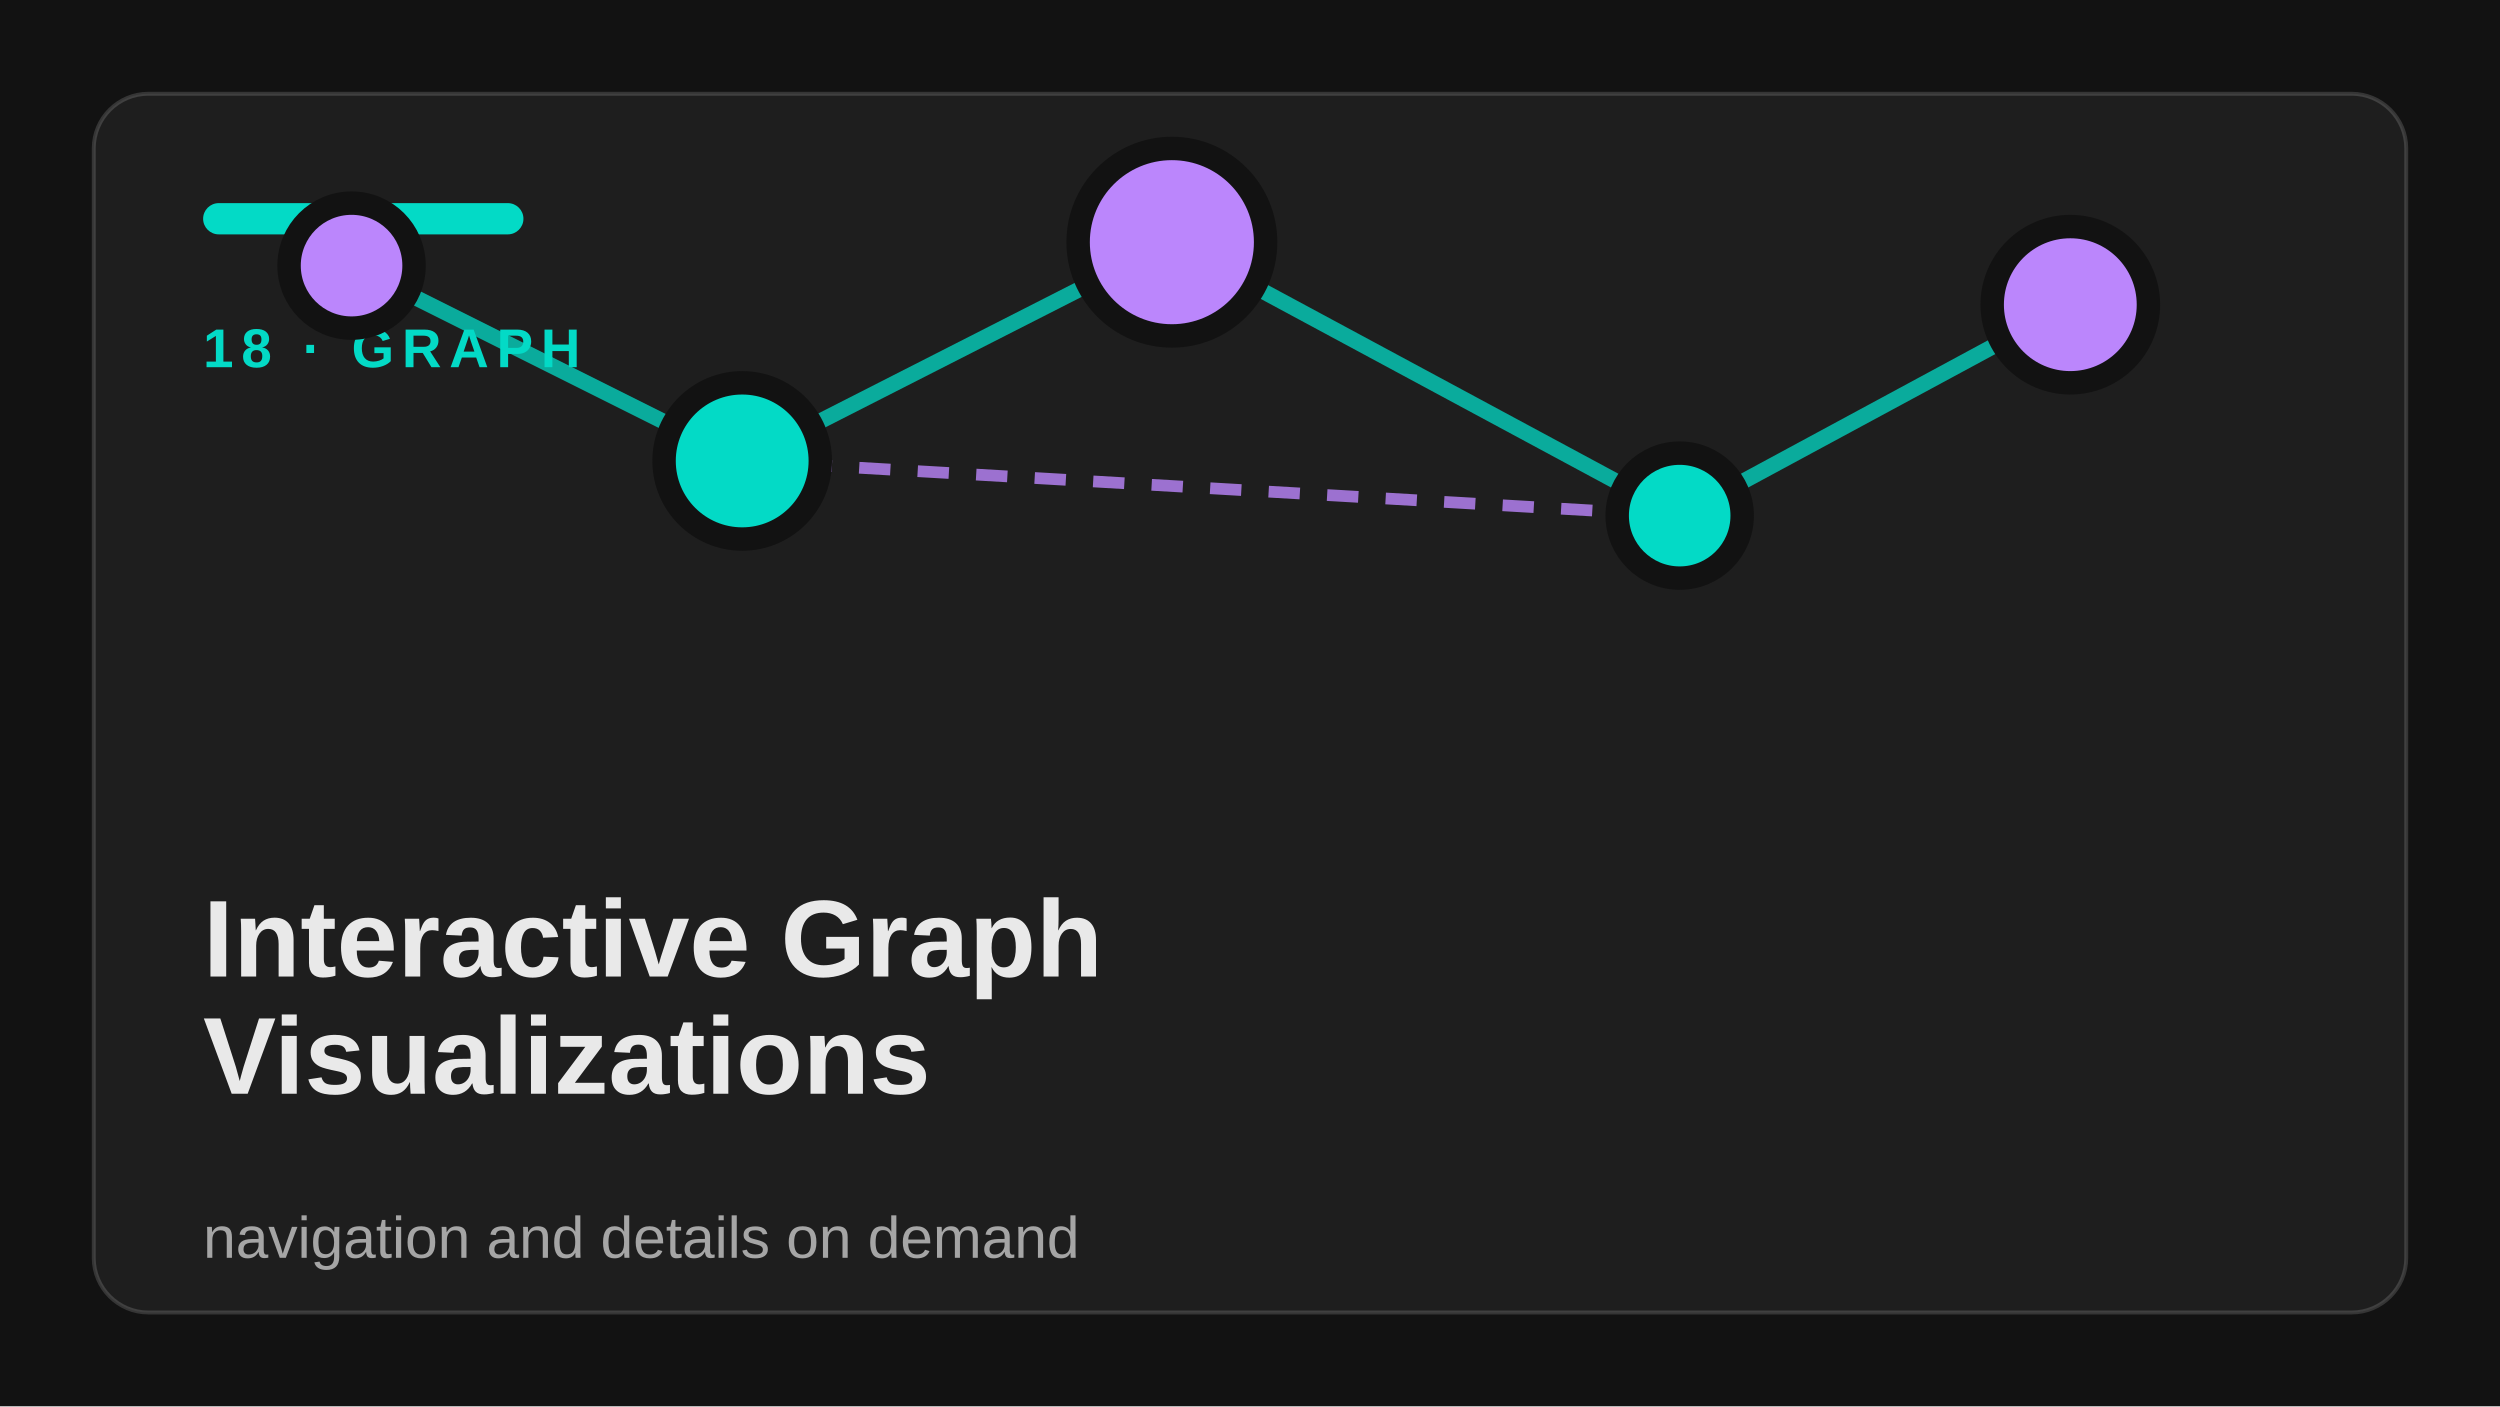
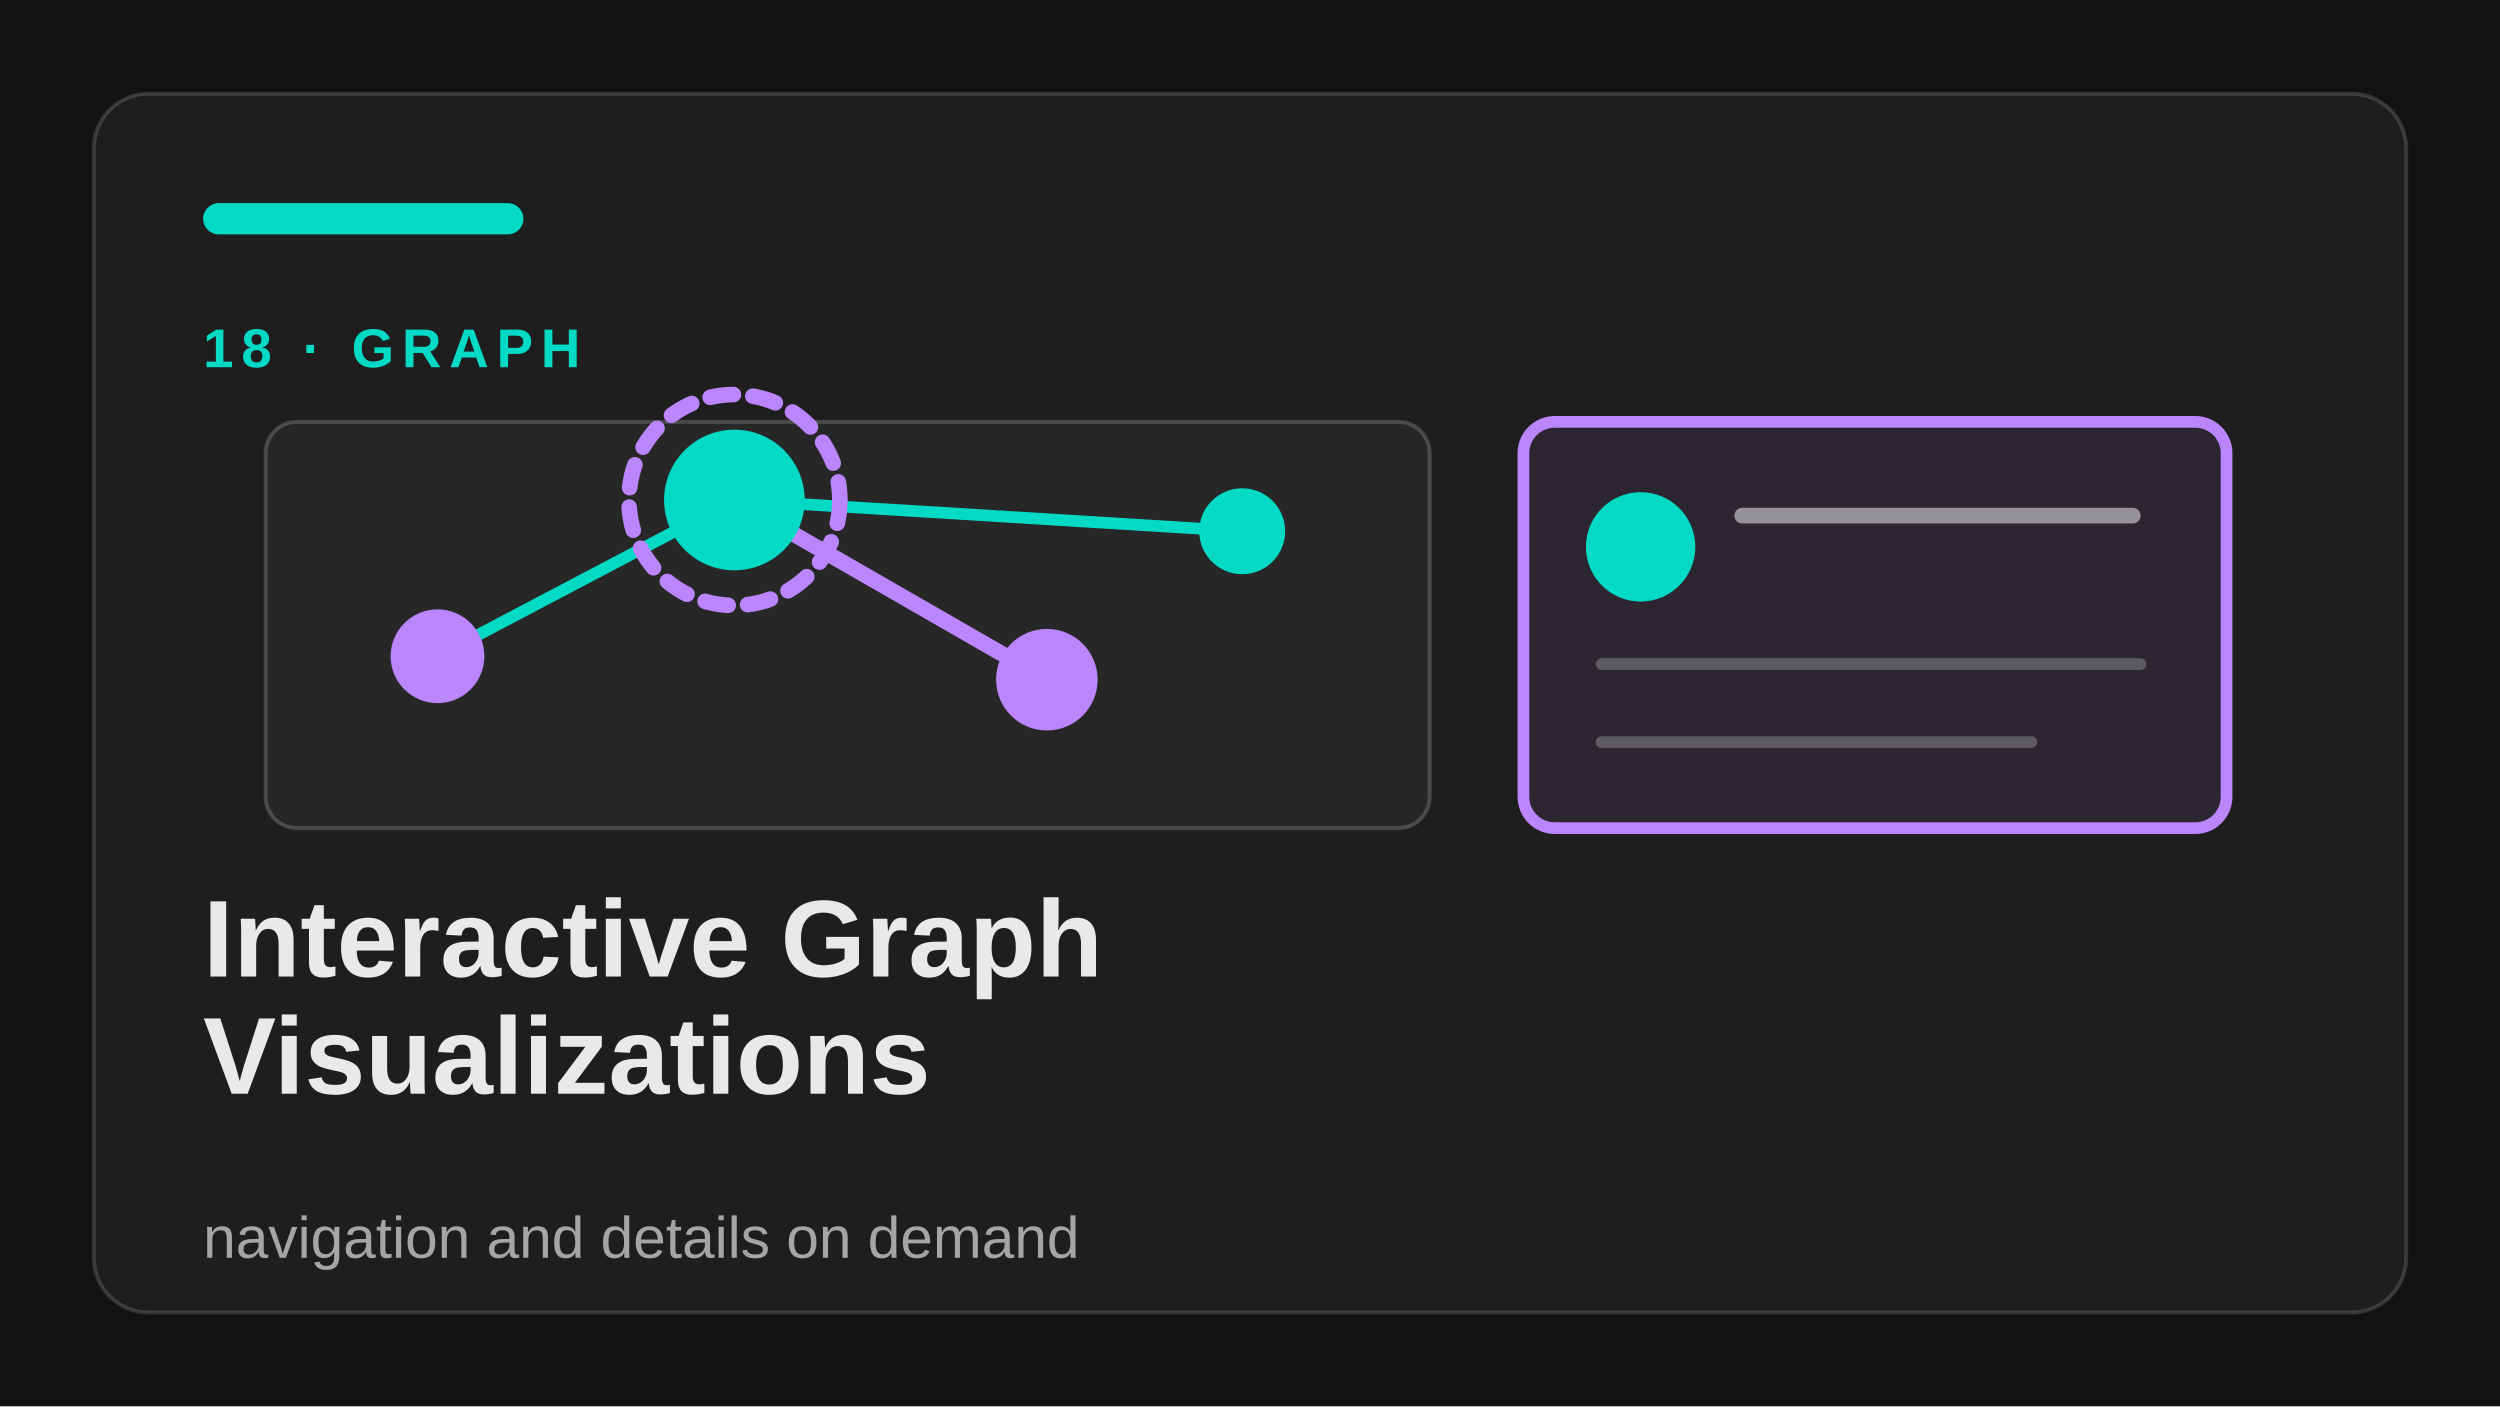
<svg xmlns="http://www.w3.org/2000/svg" width="640" height="360" viewBox="0 0 640 360" role="img" aria-labelledby="title desc">
  <rect width="640" height="360" fill="#121212" />
  <rect x="24" y="24" width="592" height="312" rx="14" fill="#1E1E1E" stroke="#FFFFFF" stroke-opacity=".15" />
  <rect x="52" y="52" width="82" height="8" rx="4" fill="#03DAC6" />
  <text x="52" y="94" fill="#03DAC6" font-family="Arial, Helvetica, sans-serif" font-size="14" font-weight="700" letter-spacing="2">18 · GRAPH</text>
-   <g transform="translate(0 0)">
-     <line x1="90" y1="68" x2="190" y2="118" stroke="#03DAC6" stroke-width="4" opacity=".75" />
-     <line x1="190" y1="118" x2="300" y2="62" stroke="#03DAC6" stroke-width="4" opacity=".75" />
-     <line x1="300" y1="62" x2="430" y2="132" stroke="#03DAC6" stroke-width="4" opacity=".75" />
-     <line x1="430" y1="132" x2="530" y2="78" stroke="#03DAC6" stroke-width="4" opacity=".75" />
-     <line x1="190" y1="118" x2="430" y2="132" stroke="#BB86FC" stroke-width="3" stroke-dasharray="8 7" opacity=".8" />
-     <circle cx="90" cy="68" r="16" fill="#BB86FC" stroke="#121212" stroke-width="6" />
-     <circle cx="190" cy="118" r="20" fill="#03DAC6" stroke="#121212" stroke-width="6" />
-     <circle cx="300" cy="62" r="24" fill="#BB86FC" stroke="#121212" stroke-width="6" />
-     <circle cx="430" cy="132" r="16" fill="#03DAC6" stroke="#121212" stroke-width="6" />
-     <circle cx="530" cy="78" r="20" fill="#BB86FC" stroke="#121212" stroke-width="6" />
+   <g>
+     <g stroke-linecap="round" stroke-linejoin="round">
+       <rect x="68" y="108" width="298" height="104" rx="8" fill="#FFFFFF" fill-opacity=".04" stroke="#FFFFFF" stroke-opacity=".18" />
+       <line x1="112" y1="168" x2="188" y2="128" stroke="#03DAC6" stroke-width="3" />
+       <line x1="188" y1="128" x2="268" y2="174" stroke="#BB86FC" stroke-width="4" />
+       <line x1="188" y1="128" x2="318" y2="136" stroke="#03DAC6" stroke-width="3" />
+       <circle cx="112" cy="168" r="12" fill="#BB86FC" />
+       <circle cx="188" cy="128" r="18" fill="#03DAC6" />
+       <circle cx="268" cy="174" r="13" fill="#BB86FC" />
+       <circle cx="318" cy="136" r="11" fill="#03DAC6" />
+       <circle cx="188" cy="128" r="27" fill="none" stroke="#BB86FC" stroke-width="4" stroke-dasharray="6 5" />
+       <rect x="390" y="108" width="180" height="104" rx="8" fill="#BB86FC" fill-opacity=".08" stroke="#BB86FC" stroke-width="3" />
+       <circle cx="420" cy="140" r="14" fill="#03DAC6" />
+       <line x1="446" y1="132" x2="546" y2="132" stroke="#FFFFFF" stroke-opacity=".5" stroke-width="4" />
+       <line x1="410" y1="170" x2="548" y2="170" stroke="#FFFFFF" stroke-opacity=".24" stroke-width="3" />
+       <line x1="410" y1="190" x2="520" y2="190" stroke="#FFFFFF" stroke-opacity=".24" stroke-width="3" />
+     </g>
  </g>
  <text x="52" y="250" fill="#FFFFFF" fill-opacity=".90" font-family="Arial, Helvetica, sans-serif" font-size="28" font-weight="600">Interactive Graph</text>
  <text x="52" y="280" fill="#FFFFFF" fill-opacity=".90" font-family="Arial, Helvetica, sans-serif" font-size="28" font-weight="600">Visualizations</text>
  <text x="52" y="322" fill="#FFFFFF" fill-opacity=".60" font-family="Arial, Helvetica, sans-serif" font-size="15">navigation and details on demand</text>
</svg>
